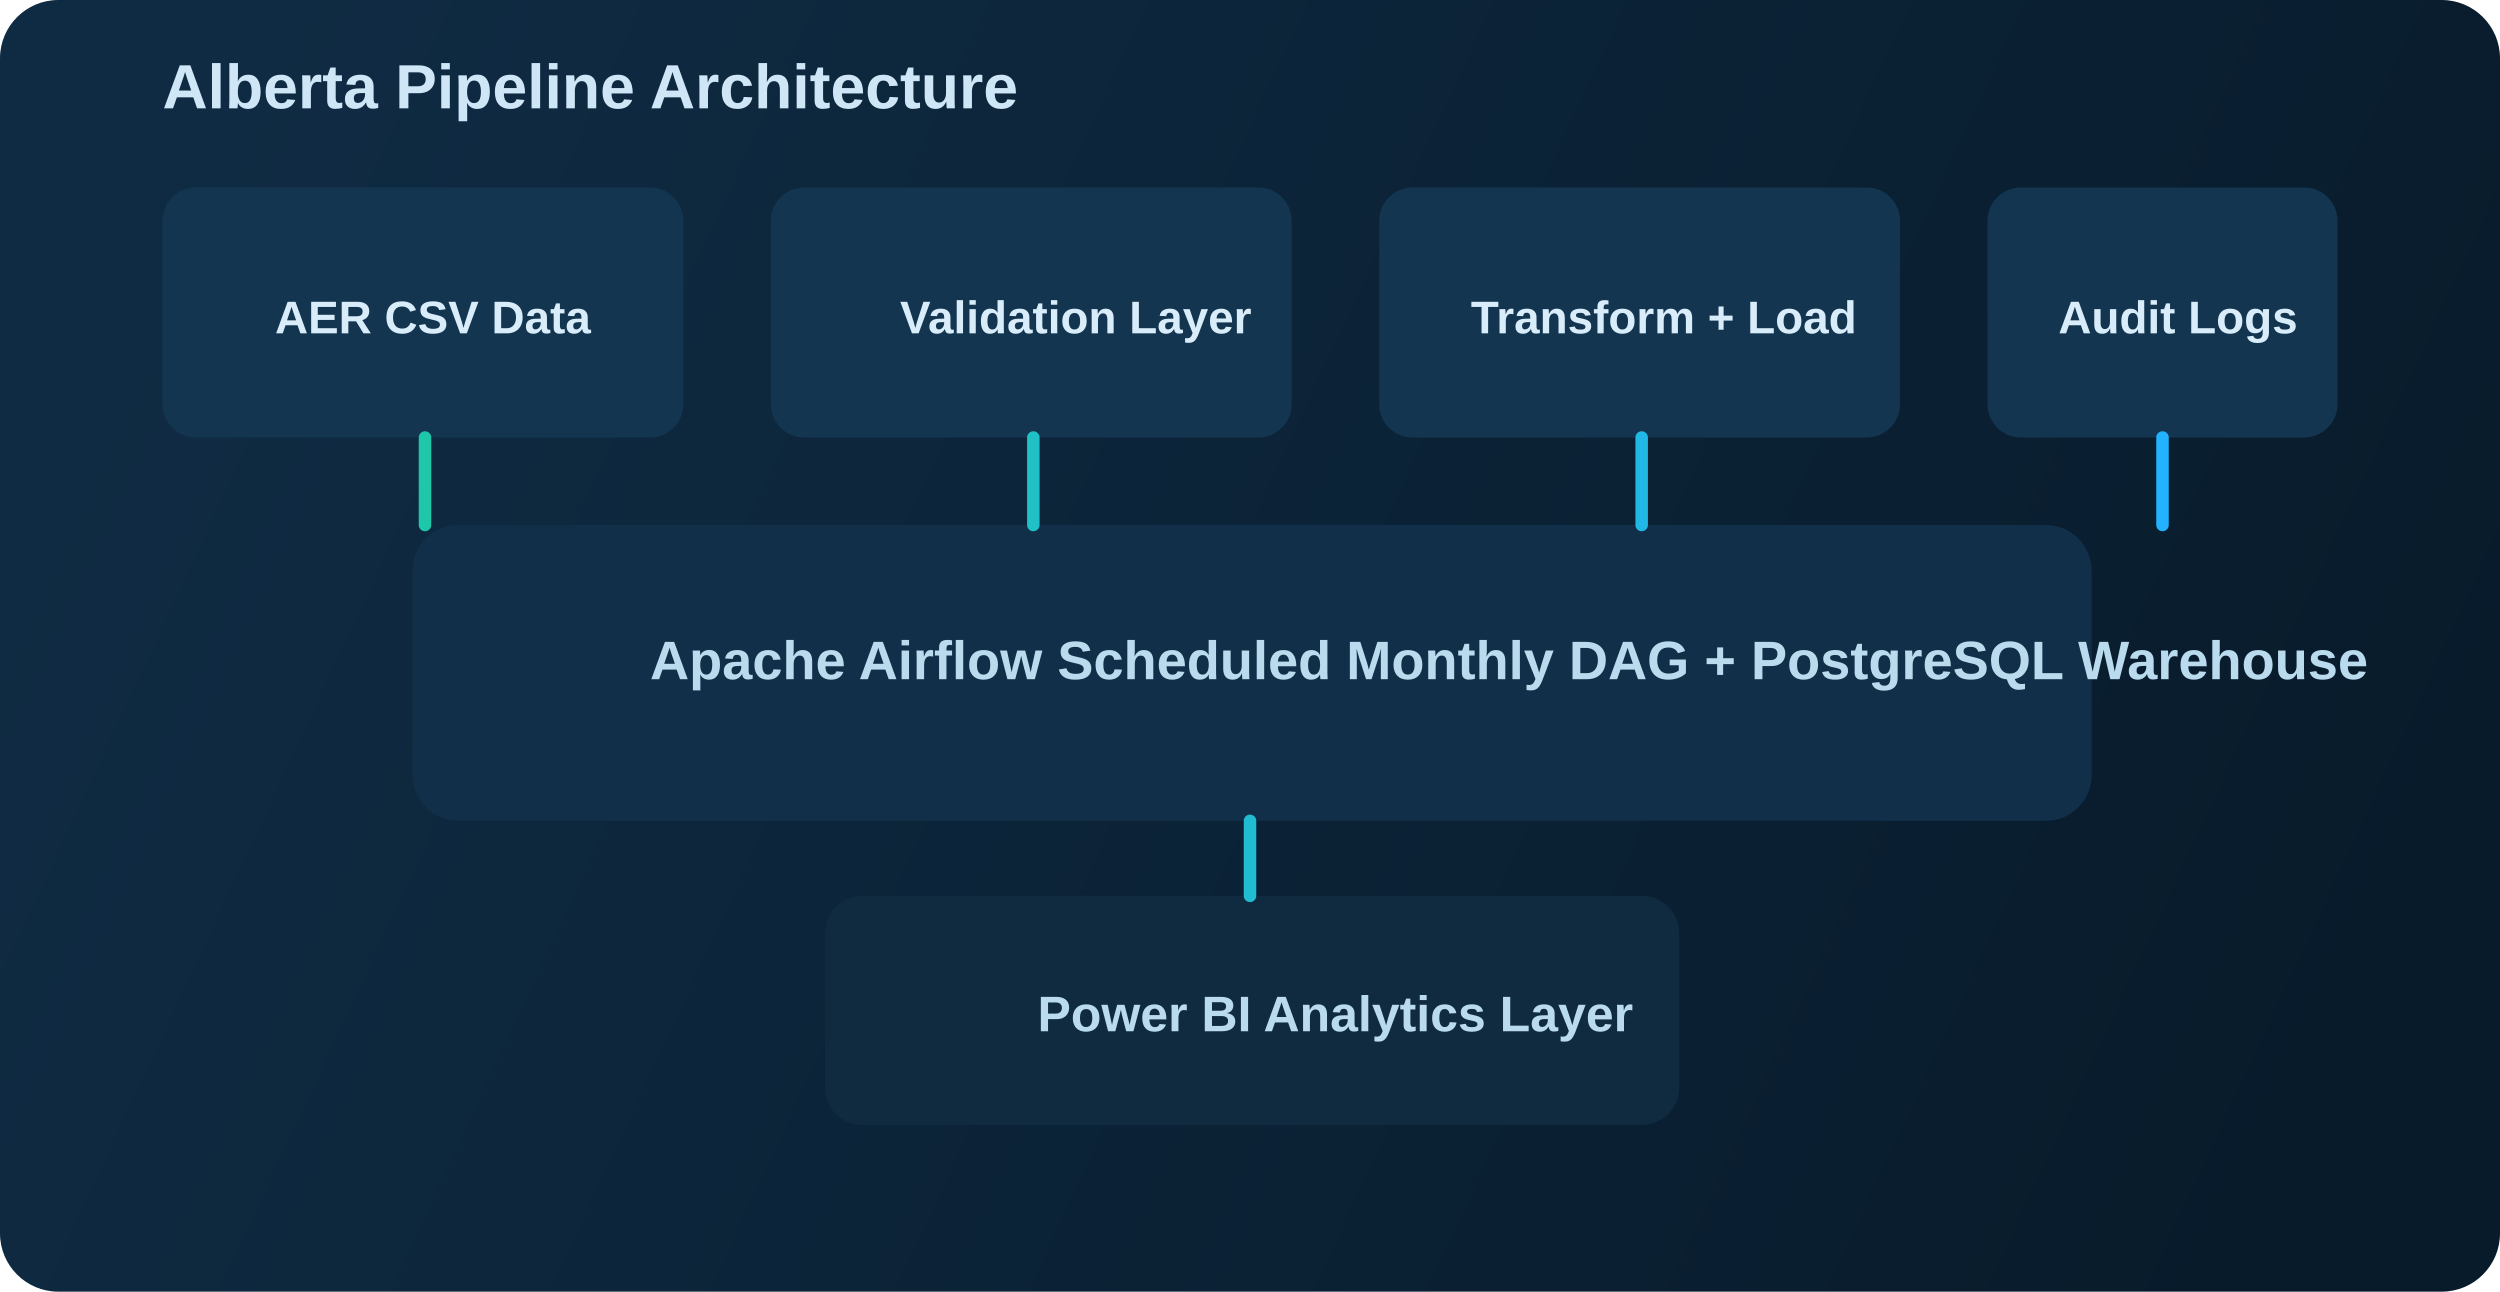
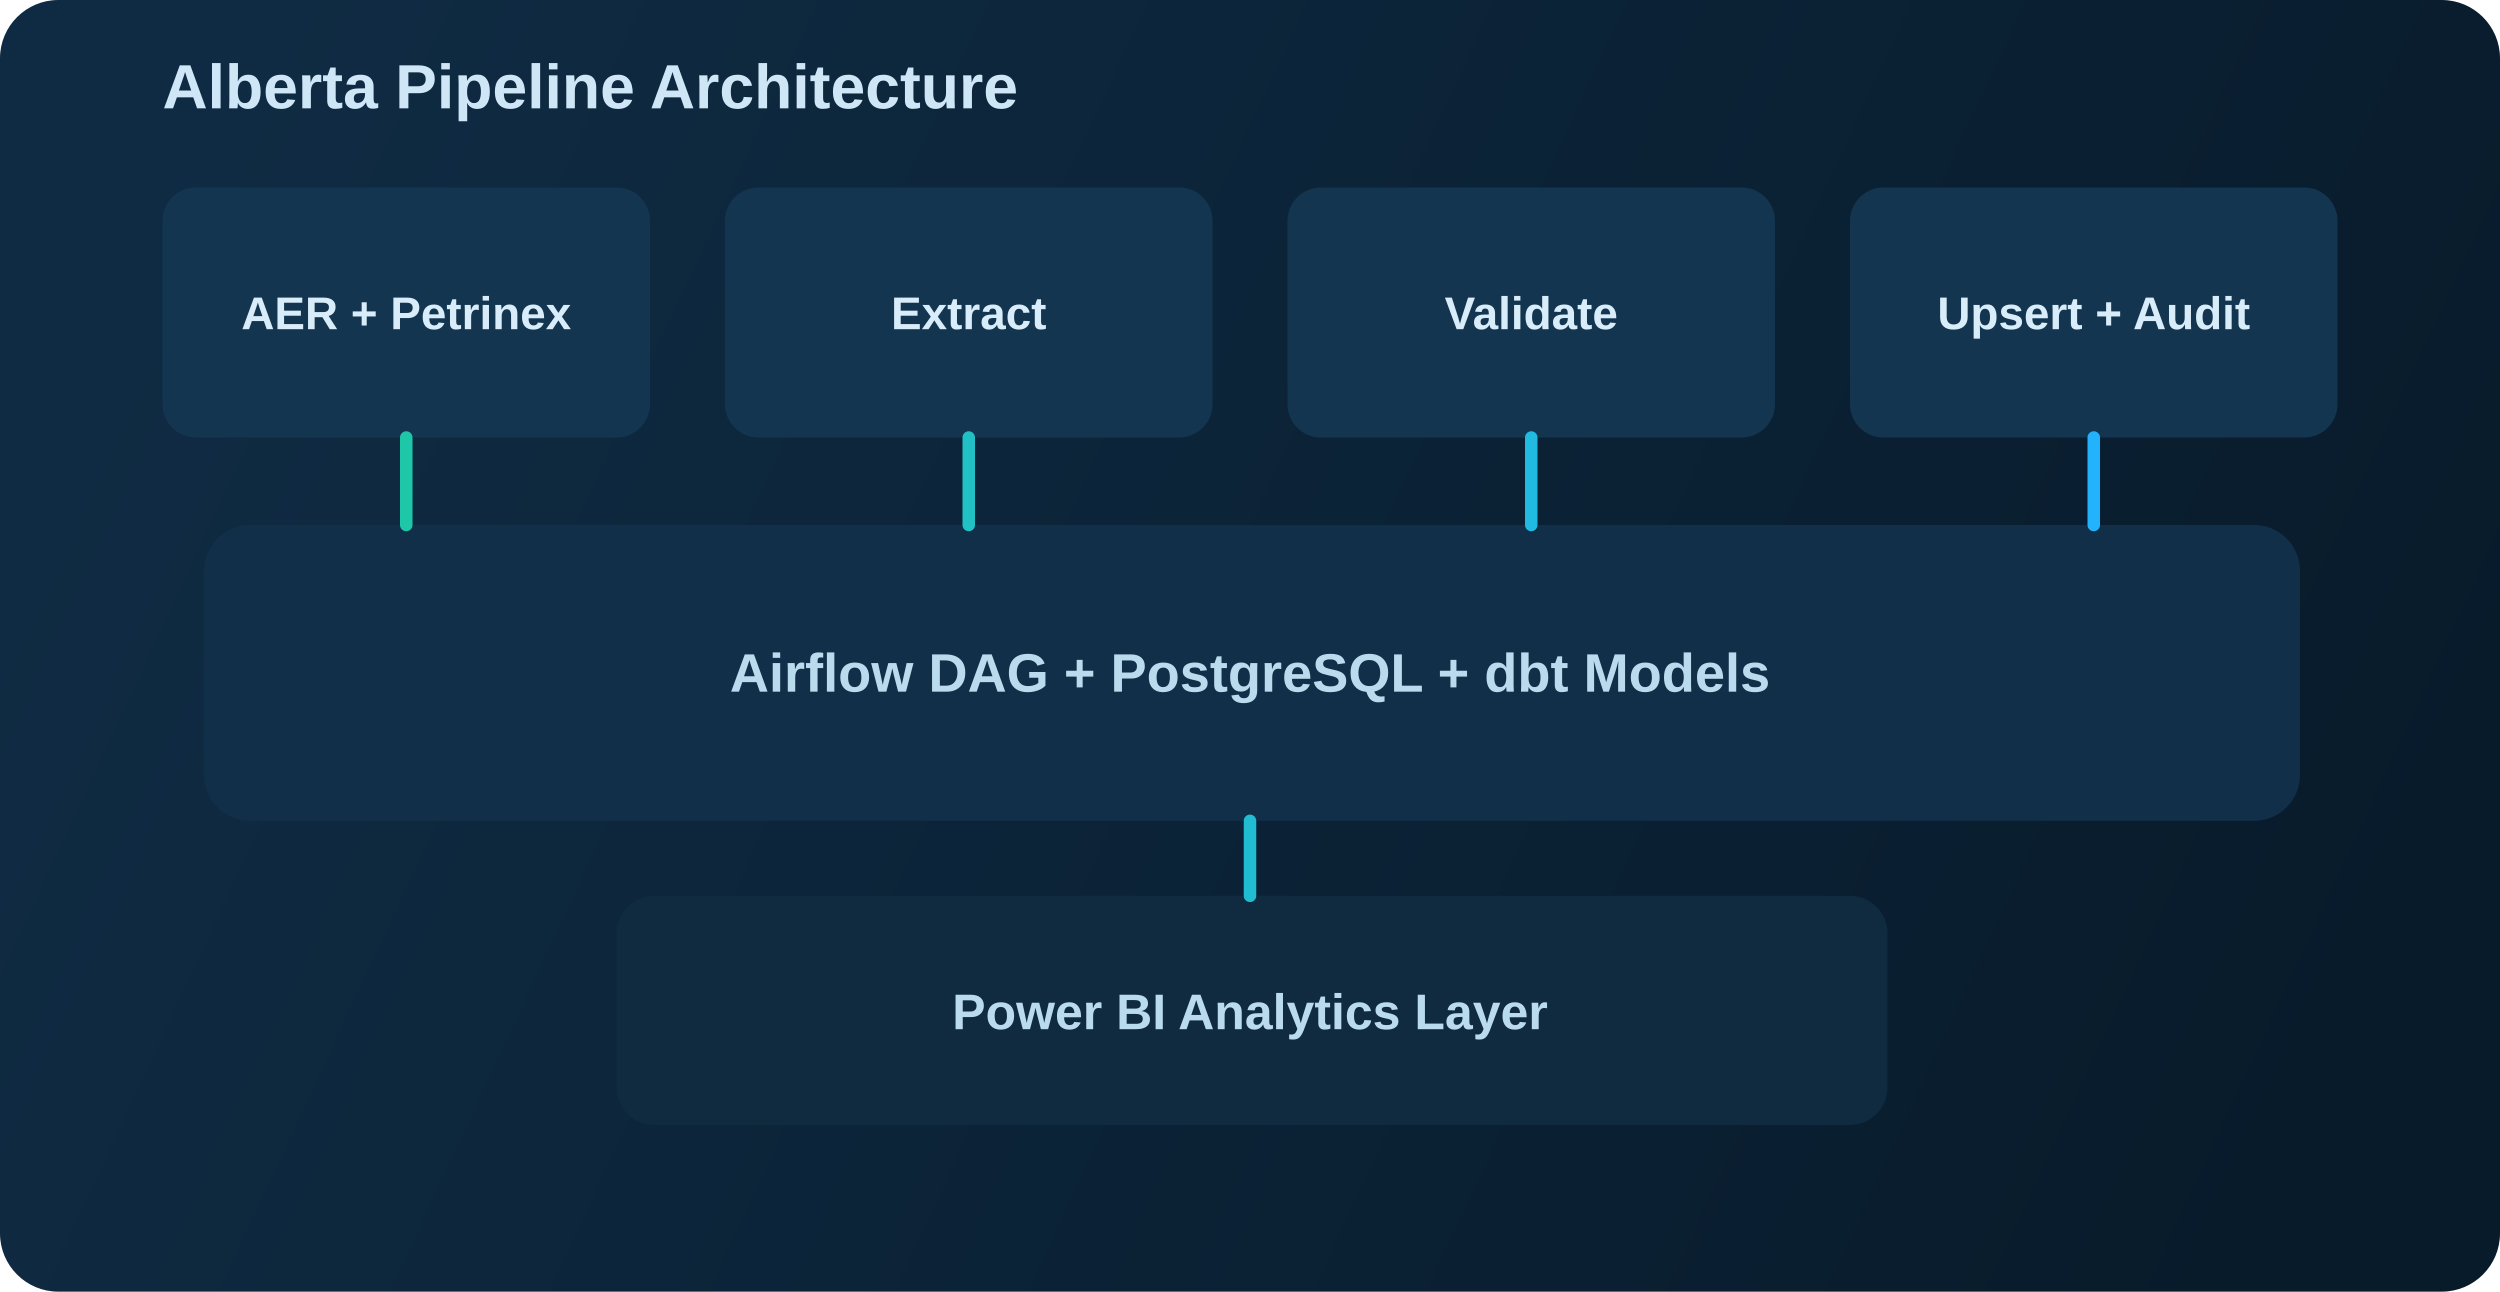
<svg xmlns="http://www.w3.org/2000/svg" width="1200" height="620" viewBox="0 0 1200 620" fill="none">
  <defs>
    <linearGradient id="g" x1="92" y1="82" x2="1100" y2="550" gradientUnits="userSpaceOnUse">
      <stop stop-color="#0F2B43" />
      <stop offset="1" stop-color="#081B2B" />
    </linearGradient>
    <linearGradient id="line" x1="164" y1="290" x2="1036" y2="290" gradientUnits="userSpaceOnUse">
      <stop stop-color="#1EC8A5" />
      <stop offset="1" stop-color="#23B2FF" />
    </linearGradient>
  </defs>
  <rect width="1200" height="620" rx="28" fill="url(#g)" />
-   <rect x="78" y="90" width="250" height="120" rx="16" fill="#13354F" />
-   <rect x="370" y="90" width="250" height="120" rx="16" fill="#13354F" />
-   <rect x="662" y="90" width="250" height="120" rx="16" fill="#13354F" />
-   <rect x="954" y="90" width="168" height="120" rx="16" fill="#13354F" />
-   <rect x="198" y="252" width="806" height="142" rx="22" fill="#112F48" />
-   <rect x="396" y="430" width="410" height="110" rx="18" fill="#102A40" />
-   <path d="M204 210V252" stroke="url(#line)" stroke-width="6" stroke-linecap="round" />
-   <path d="M496 210V252" stroke="url(#line)" stroke-width="6" stroke-linecap="round" />
-   <path d="M788 210V252" stroke="url(#line)" stroke-width="6" stroke-linecap="round" />
-   <path d="M1038 210V252" stroke="url(#line)" stroke-width="6" stroke-linecap="round" />
+   <rect x="78" y="90" width="234" height="120" rx="16" fill="#13354F" />
+   <rect x="348" y="90" width="234" height="120" rx="16" fill="#13354F" />
+   <rect x="618" y="90" width="234" height="120" rx="16" fill="#13354F" />
+   <rect x="888" y="90" width="234" height="120" rx="16" fill="#13354F" />
+   <rect x="98" y="252" width="1006" height="142" rx="22" fill="#112F48" />
+   <rect x="296" y="430" width="610" height="110" rx="18" fill="#102A40" />
+   <path d="M195 210V252" stroke="url(#line)" stroke-width="6" stroke-linecap="round" />
+   <path d="M465 210V252" stroke="url(#line)" stroke-width="6" stroke-linecap="round" />
+   <path d="M735 210V252" stroke="url(#line)" stroke-width="6" stroke-linecap="round" />
+   <path d="M1005 210V252" stroke="url(#line)" stroke-width="6" stroke-linecap="round" />
  <path d="M600 394V430" stroke="url(#line)" stroke-width="6" stroke-linecap="round" />
-   <text x="132" y="160" fill="#D8ECFA" font-family="Manrope, Segoe UI, Arial" font-size="22" font-weight="700">AER CSV Data</text>
-   <text x="432" y="160" fill="#D8ECFA" font-family="Manrope, Segoe UI, Arial" font-size="22" font-weight="700">Validation Layer</text>
-   <text x="706" y="160" fill="#D8ECFA" font-family="Manrope, Segoe UI, Arial" font-size="22" font-weight="700">Transform + Load</text>
-   <text x="988" y="160" fill="#D8ECFA" font-family="Manrope, Segoe UI, Arial" font-size="22" font-weight="700">Audit Logs</text>
-   <text x="312" y="326" fill="#BADBED" font-family="Manrope, Segoe UI, Arial" font-size="26" font-weight="700">Apache Airflow Scheduled Monthly DAG + PostgreSQL Warehouse</text>
-   <text x="498" y="495" fill="#BADBED" font-family="Manrope, Segoe UI, Arial" font-size="24" font-weight="700">Power BI Analytics Layer</text>
+   <text x="195" y="158" fill="#D8ECFA" font-family="Manrope, Segoe UI, Arial" font-size="22" font-weight="700" text-anchor="middle">AER + Petrinex</text>
+   <text x="465" y="158" fill="#D8ECFA" font-family="Manrope, Segoe UI, Arial" font-size="22" font-weight="700" text-anchor="middle">Extract</text>
+   <text x="735" y="158" fill="#D8ECFA" font-family="Manrope, Segoe UI, Arial" font-size="22" font-weight="700" text-anchor="middle">Validate</text>
+   <text x="1005" y="158" fill="#D8ECFA" font-family="Manrope, Segoe UI, Arial" font-size="22" font-weight="700" text-anchor="middle">Upsert + Audit</text>
+   <text x="600" y="332" fill="#BADBED" font-family="Manrope, Segoe UI, Arial" font-size="26" font-weight="700" text-anchor="middle">Airflow DAG + PostgreSQL + dbt Models</text>
+   <text x="600" y="494" fill="#BADBED" font-family="Manrope, Segoe UI, Arial" font-size="24" font-weight="700" text-anchor="middle">Power BI Analytics Layer</text>
  <text x="78" y="52" fill="#CFE6F7" font-family="Sora, Segoe UI, Arial" font-size="30" font-weight="700">Alberta Pipeline Architecture</text>
</svg>
